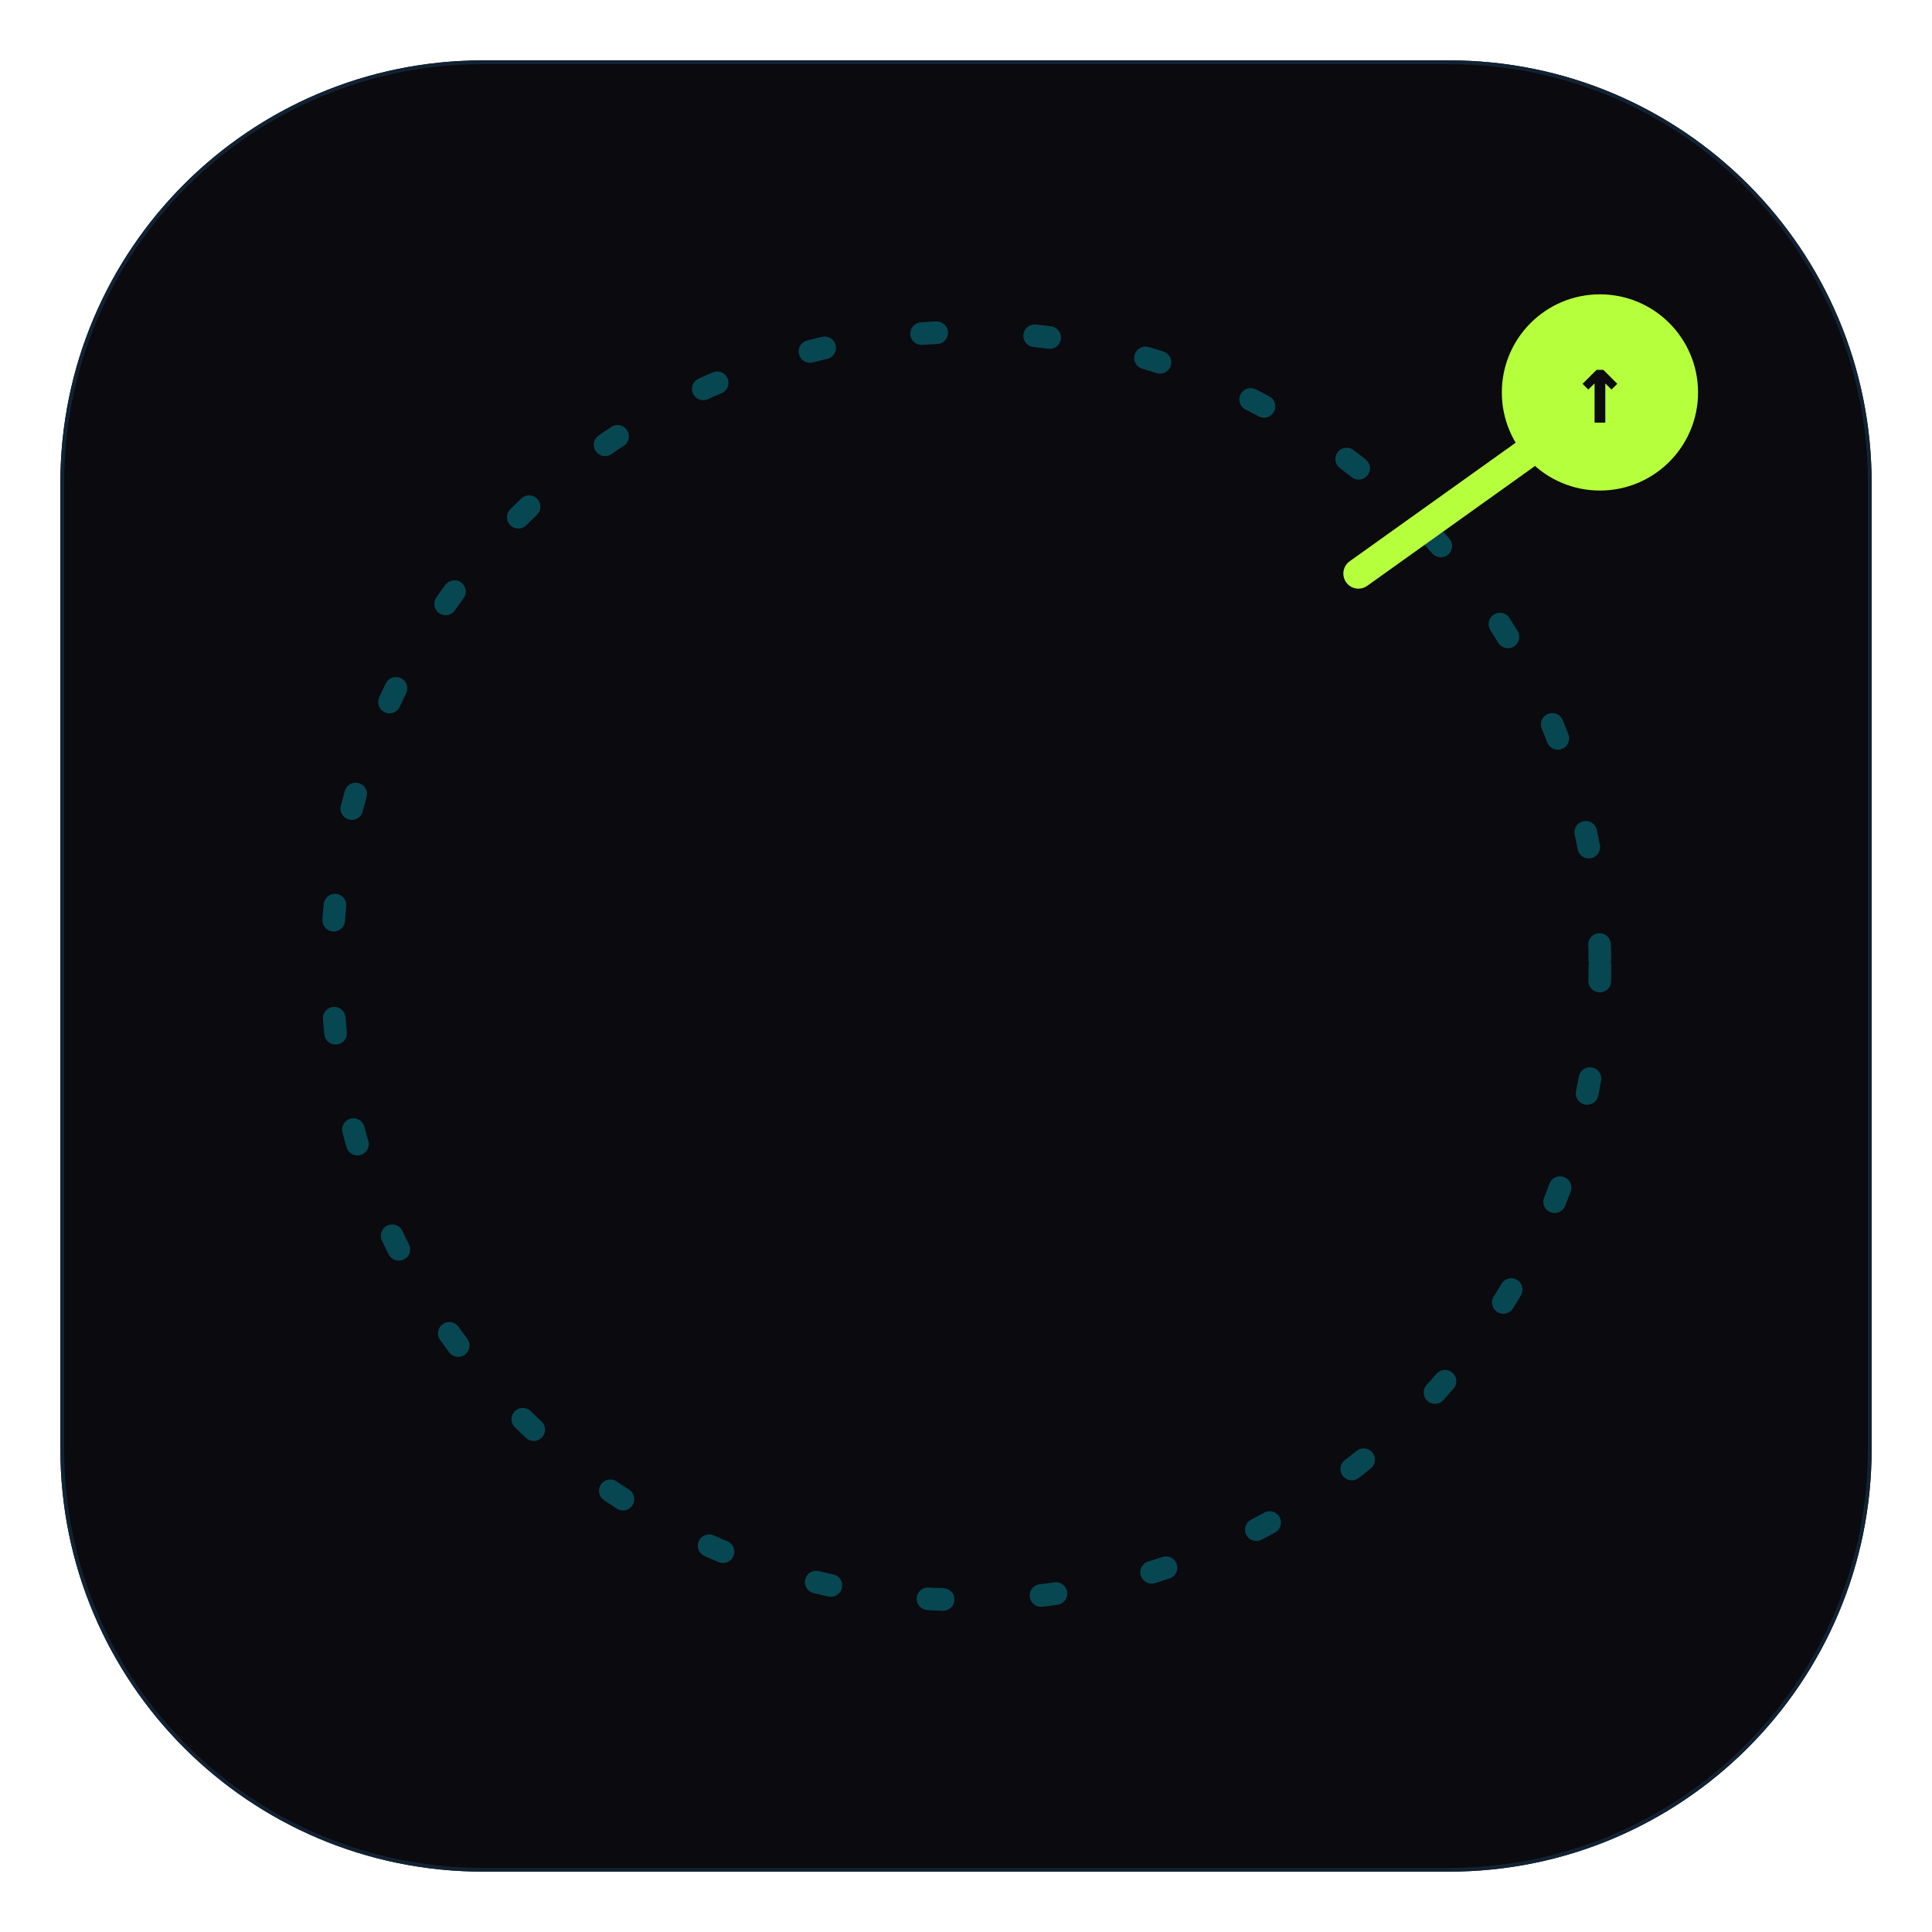
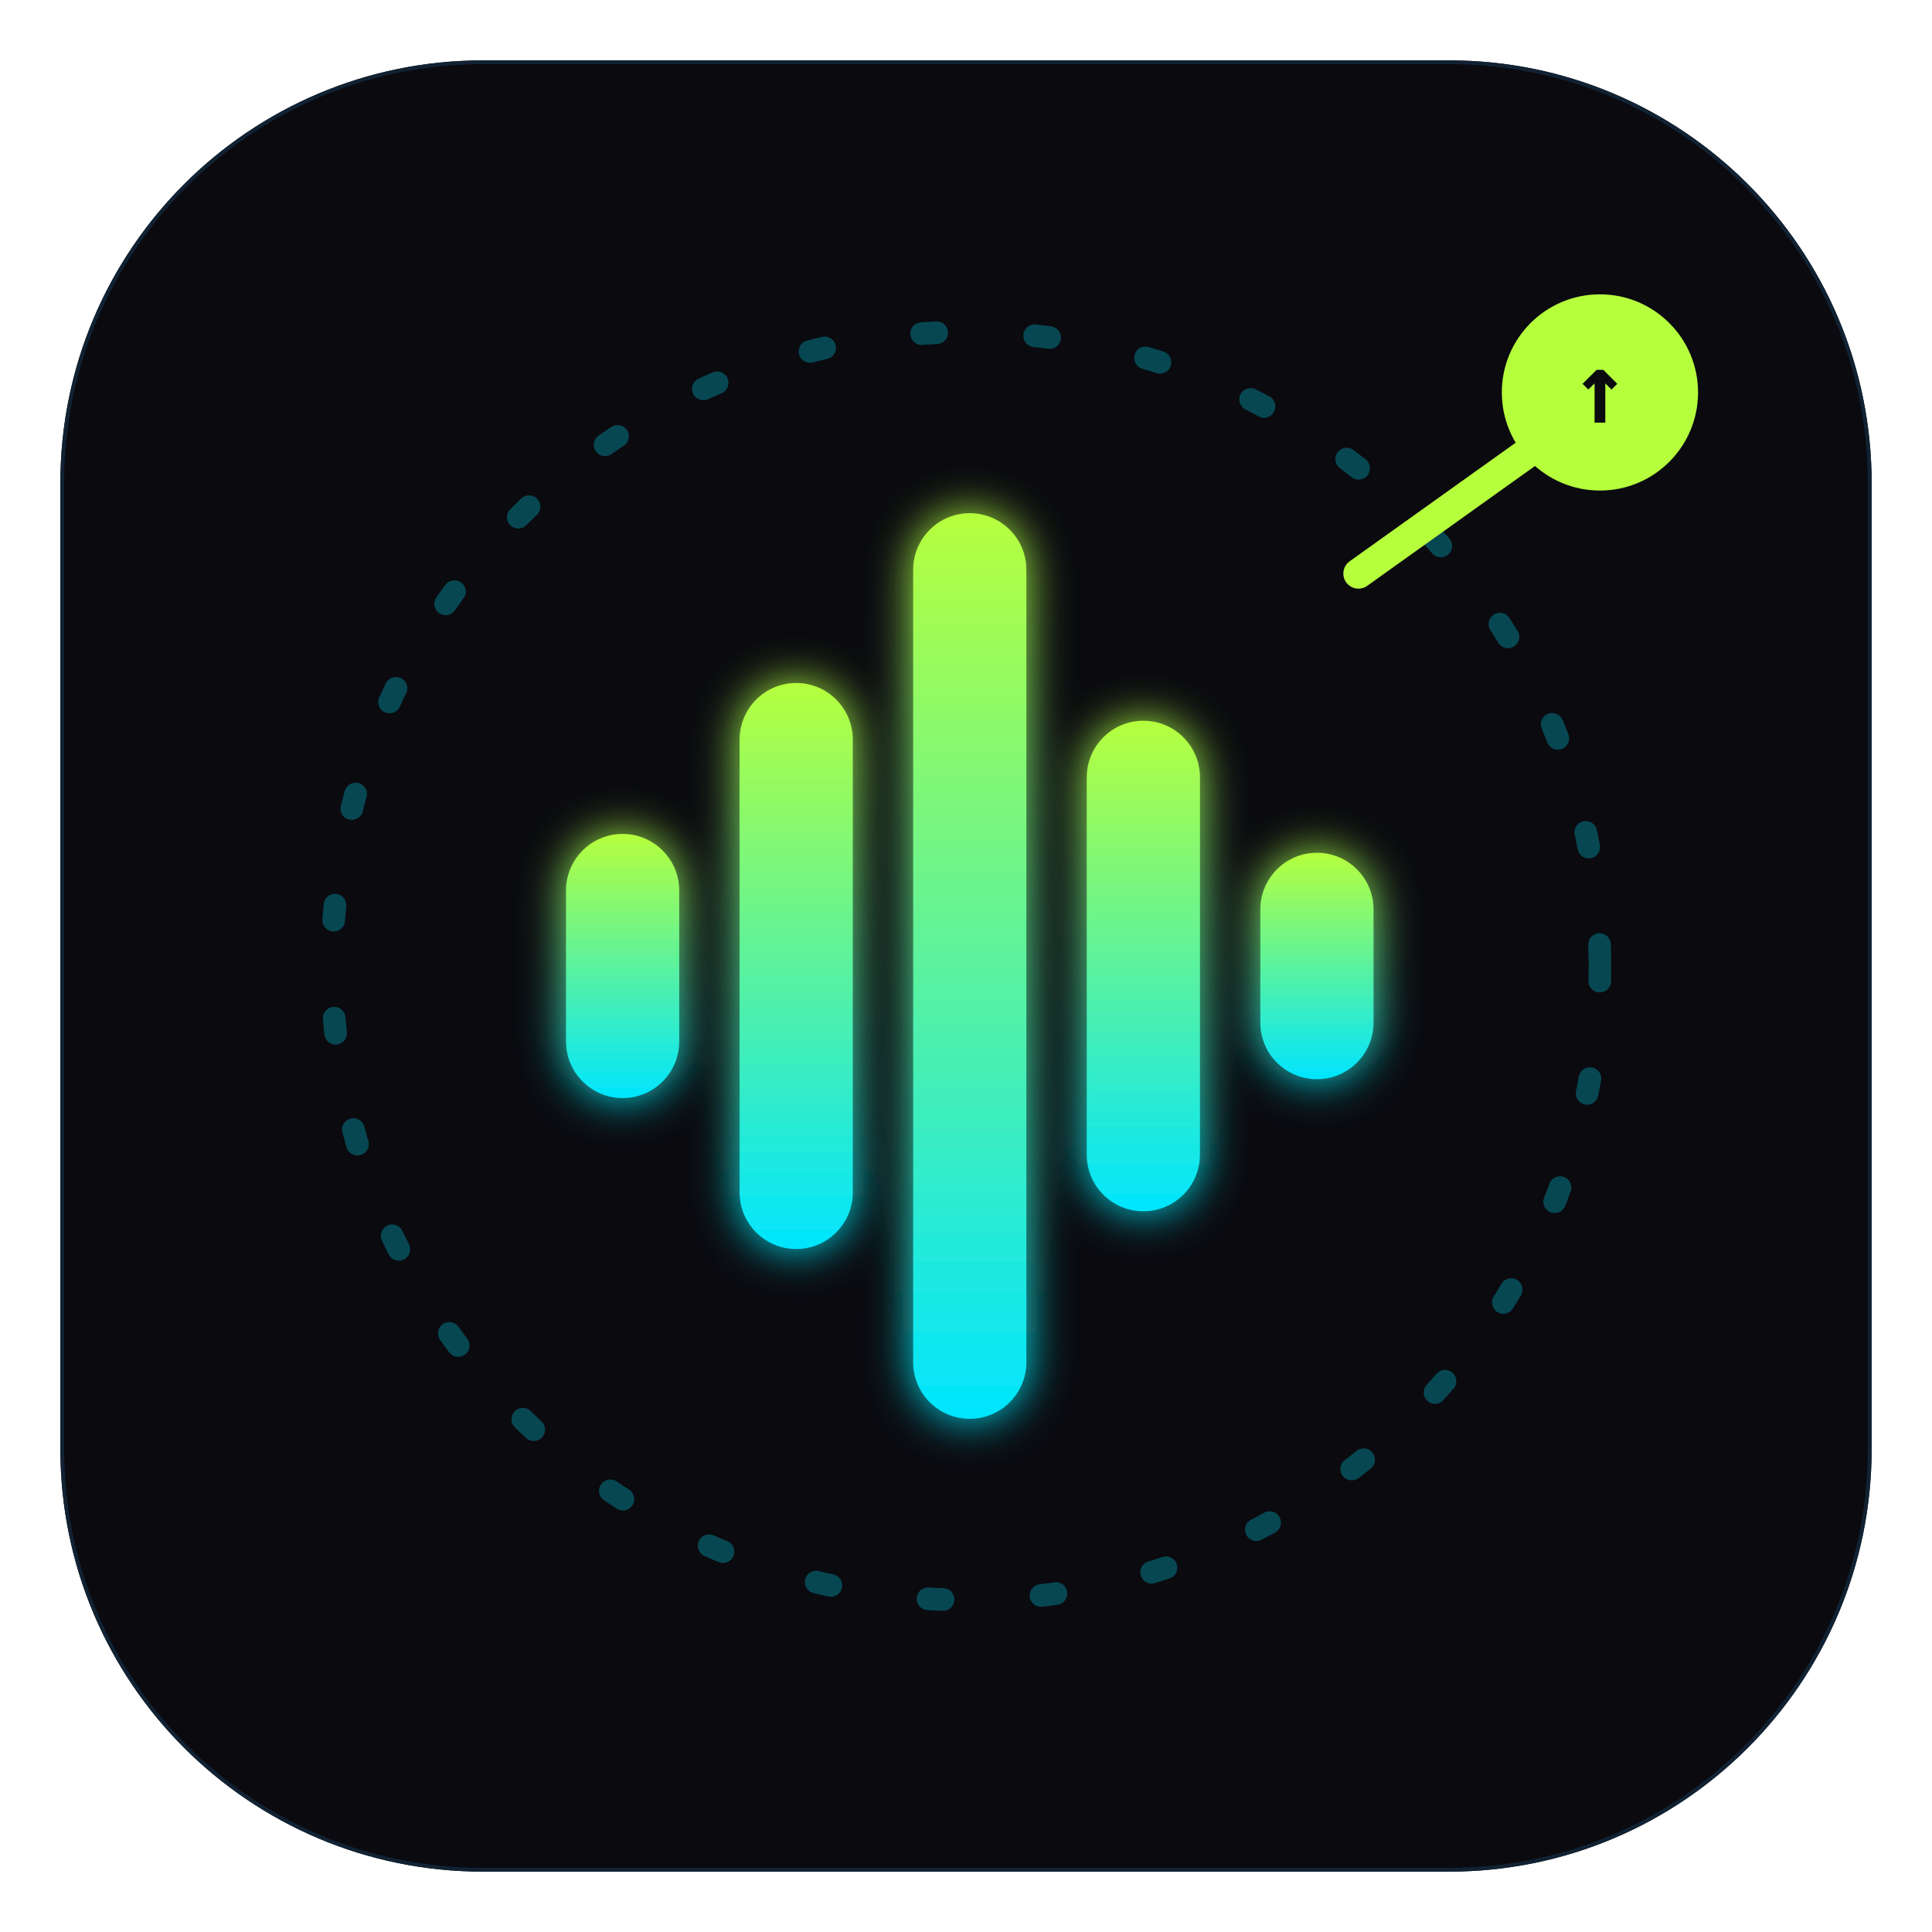
<svg xmlns="http://www.w3.org/2000/svg" viewBox="0 0 512 512" width="512" height="512" role="img" aria-label="Gaffer — animated">
  <defs>
    <linearGradient id="ga-wave" x1="0" y1="1" x2="0" y2="0">
      <stop offset="0%" stop-color="#00E5FF" />
      <stop offset="100%" stop-color="#B6FF3D" />
    </linearGradient>
    <filter id="ga-soft" x="-60%" y="-60%" width="220%" height="220%">
      <feGaussianBlur stdDeviation="6" result="b" />
      <feMerge>
        <feMergeNode in="b" />
        <feMergeNode in="SourceGraphic" />
      </feMerge>
    </filter>
    <linearGradient id="ga-glint" x1="0" y1="0" x2="1" y2="0">
      <stop offset="0%" stop-color="#CFFFF6" stop-opacity="0" />
      <stop offset="50%" stop-color="#EAFFFB" stop-opacity="0.6" />
      <stop offset="100%" stop-color="#B6FF3D" stop-opacity="0" />
    </linearGradient>
    <clipPath id="ga-tileclip">
      <rect x="16" y="16" width="480" height="480" rx="112" />
    </clipPath>
  </defs>
  <rect x="16" y="16" width="480" height="480" rx="112" fill="#0A0A0F" />
  <rect x="16.5" y="16.5" width="479" height="479" rx="111.5" fill="none" stroke="#123" stroke-width="1" />
  <circle cx="256" cy="256" r="168" fill="none" stroke="#00E5FF" stroke-width="6" opacity="0.28" stroke-dasharray="4 26" stroke-linecap="round">
    <animateTransform attributeName="transform" type="rotate" from="0 256 256" to="360 256 256" dur="14s" repeatCount="indefinite" />
  </circle>
  <g fill="url(#ga-wave)" filter="url(#ga-soft)">
-     <rect x="150" width="30" rx="15">
+     <rect x="150" width="30" rx="15" height="70" y="221">
      <animate attributeName="height" values="70;190;70" dur="0.9s" repeatCount="indefinite" />
      <animate attributeName="y" values="221;161;221" dur="0.9s" repeatCount="indefinite" />
    </rect>
-     <rect x="196" width="30" rx="15">
+     <rect x="196" width="30" rx="15" height="150" y="181">
      <animate attributeName="height" values="150;250;120;150" dur="1.1s" repeatCount="indefinite" />
      <animate attributeName="y" values="181;131;196;181" dur="1.1s" repeatCount="indefinite" />
    </rect>
-     <rect x="242" width="30" rx="15">
+     <rect x="242" width="30" rx="15" height="240" y="136">
      <animate attributeName="height" values="240;120;280;240" dur="0.8s" repeatCount="indefinite" />
      <animate attributeName="y" values="136;196;116;136" dur="0.8s" repeatCount="indefinite" />
    </rect>
-     <rect x="288" width="30" rx="15">
+     <rect x="288" width="30" rx="15" height="130" y="191">
      <animate attributeName="height" values="130;230;90;130" dur="1.05s" repeatCount="indefinite" />
      <animate attributeName="y" values="191;141;211;191" dur="1.05s" repeatCount="indefinite" />
    </rect>
-     <rect x="334" width="30" rx="15">
+     <rect x="334" width="30" rx="15" height="60" y="226">
      <animate attributeName="height" values="60;170;60" dur="0.95s" repeatCount="indefinite" />
      <animate attributeName="y" values="226;171;226" dur="0.95s" repeatCount="indefinite" />
    </rect>
  </g>
  <line x1="360" y1="152" x2="416" y2="112" stroke="#B6FF3D" stroke-width="8" stroke-linecap="round">
    <animate attributeName="opacity" values="0.3;1;0.3" dur="1.6s" repeatCount="indefinite" />
  </line>
  <circle cx="424" cy="104" r="26" fill="#B6FF3D">
    <animate attributeName="r" values="22;30;22" dur="1.6s" repeatCount="indefinite" />
    <animate attributeName="fill-opacity" values="0.7;1;0.7" dur="1.6s" repeatCount="indefinite" />
  </circle>
  <text x="424" y="112" text-anchor="middle" fill="#0A0A0F" font-family="monospace" font-weight="700" font-size="26">↑</text>
  <g clip-path="url(#ga-tileclip)">
    <rect x="-300" y="-40" width="120" height="620" fill="url(#ga-glint)" transform="skewX(-16)">
      <animate attributeName="x" values="-300;640" dur="3s" repeatCount="indefinite" />
    </rect>
  </g>
</svg>
